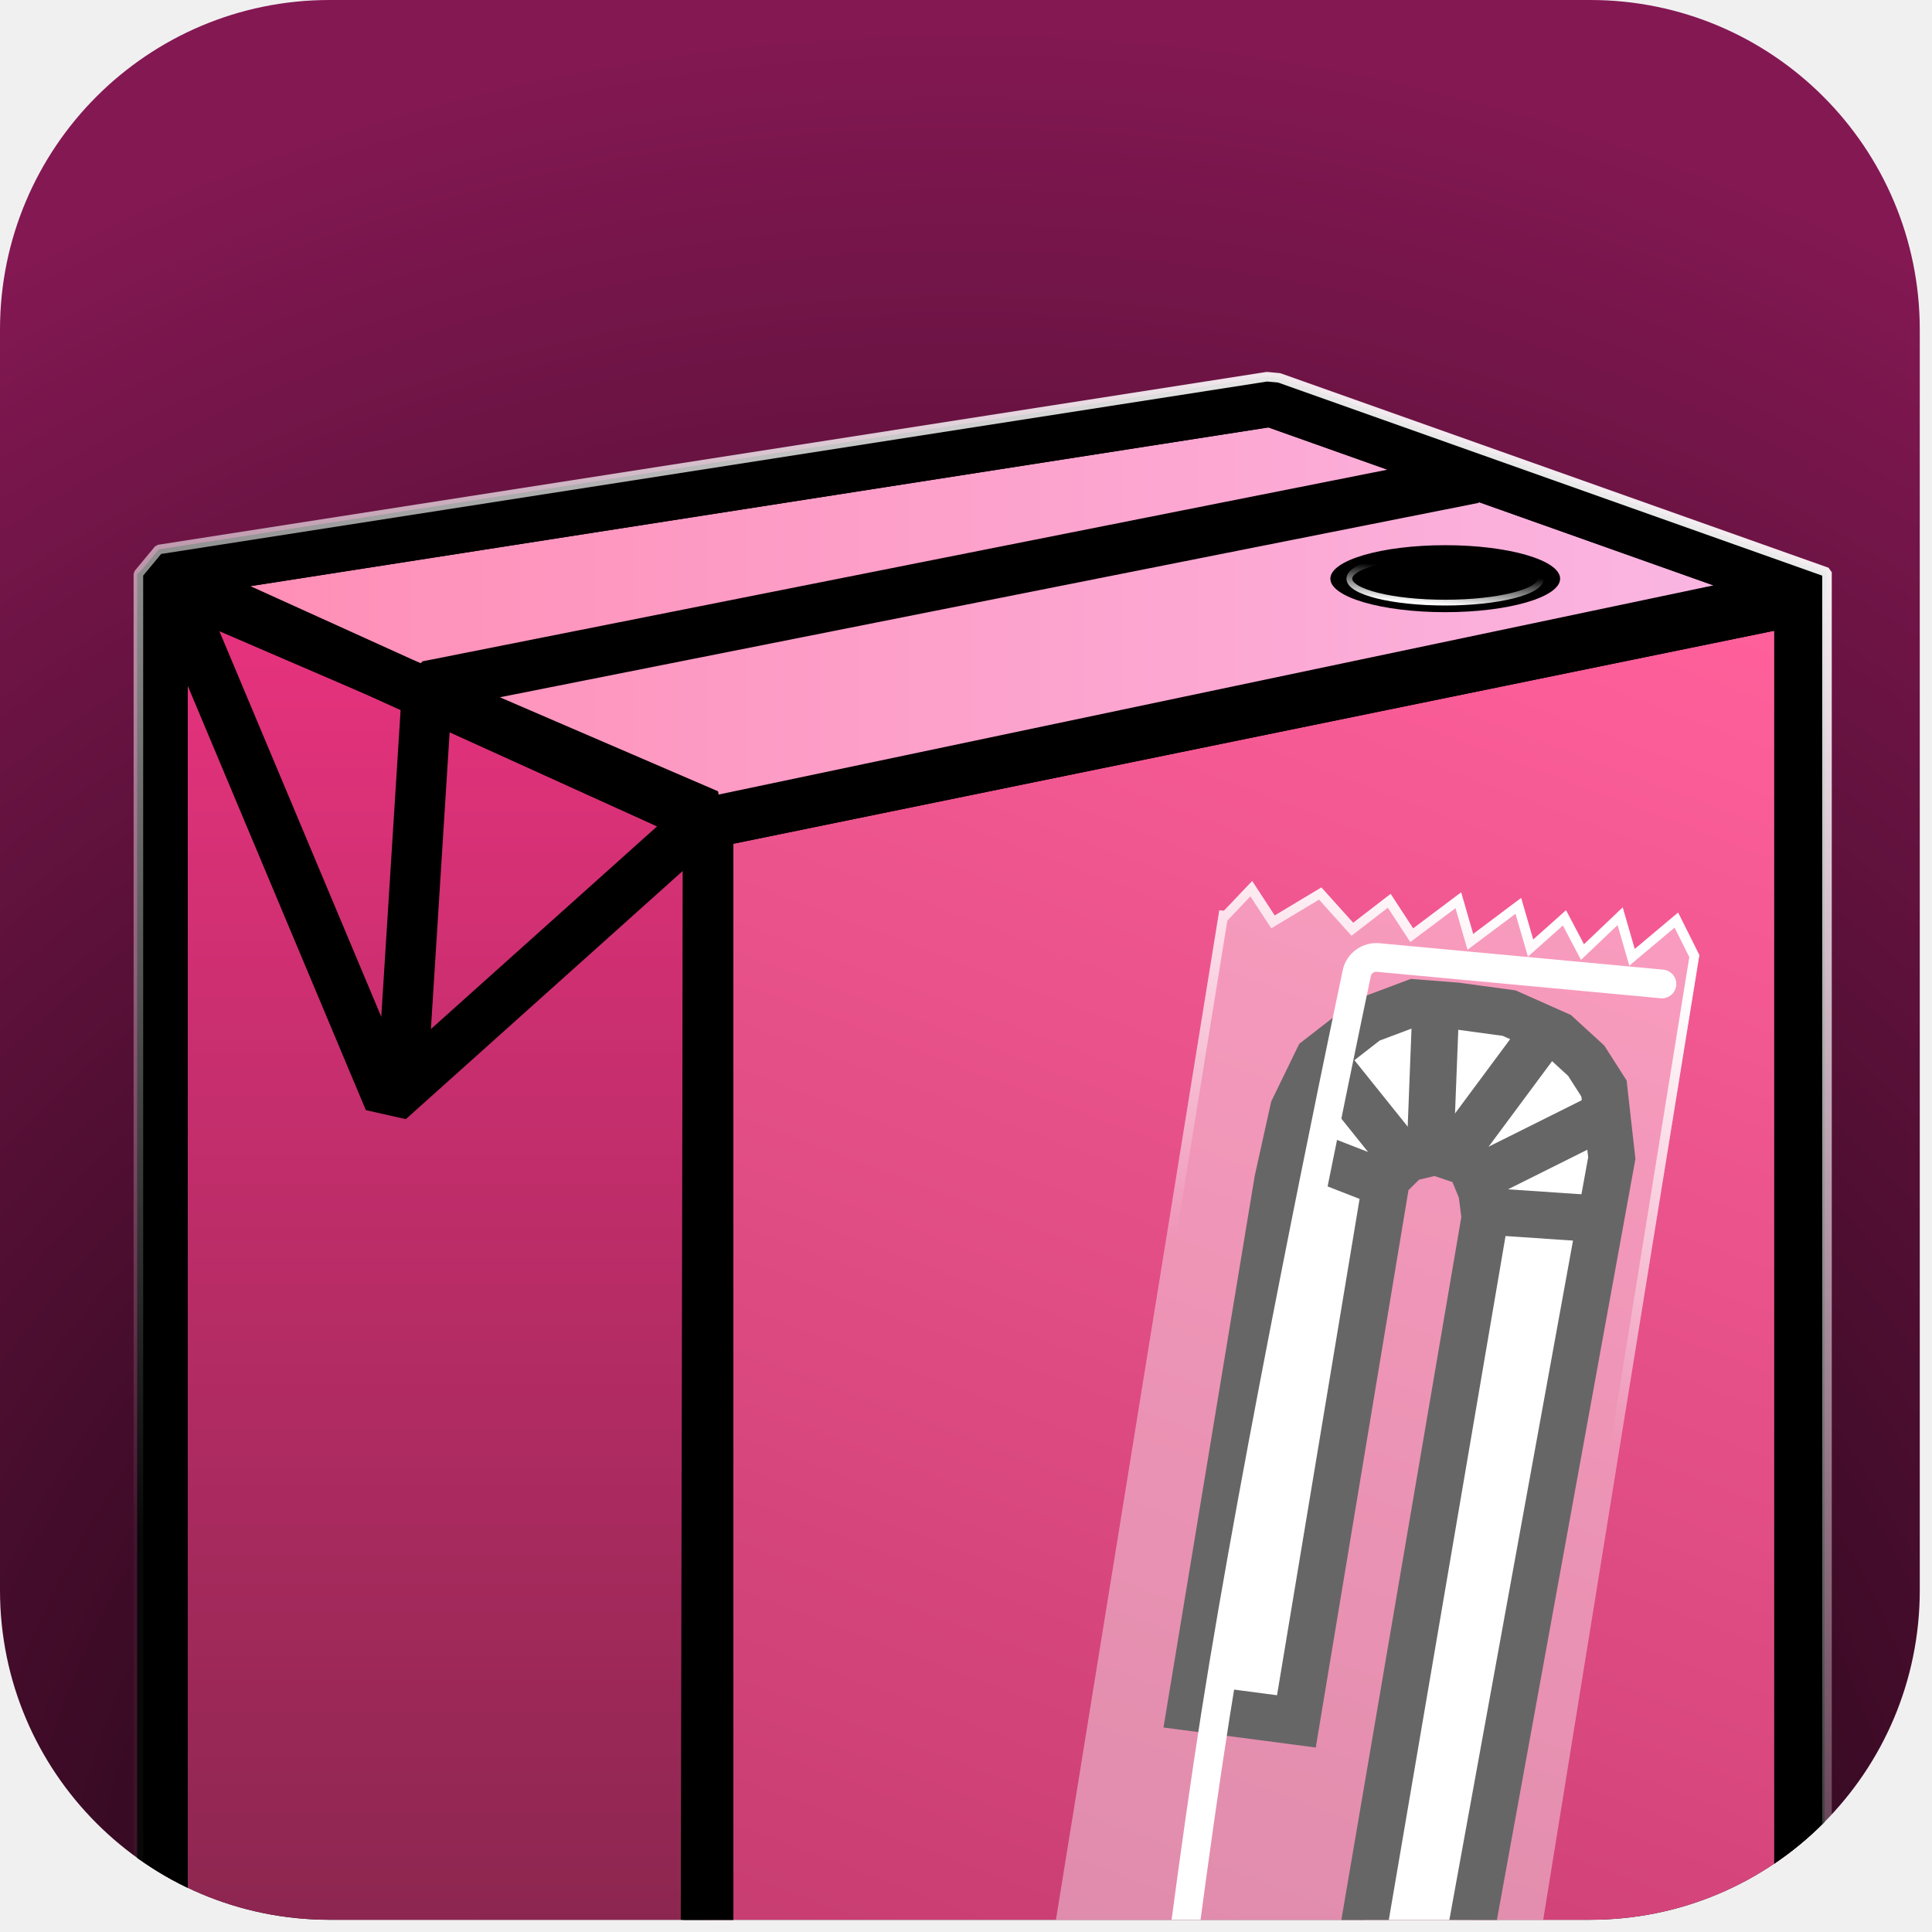
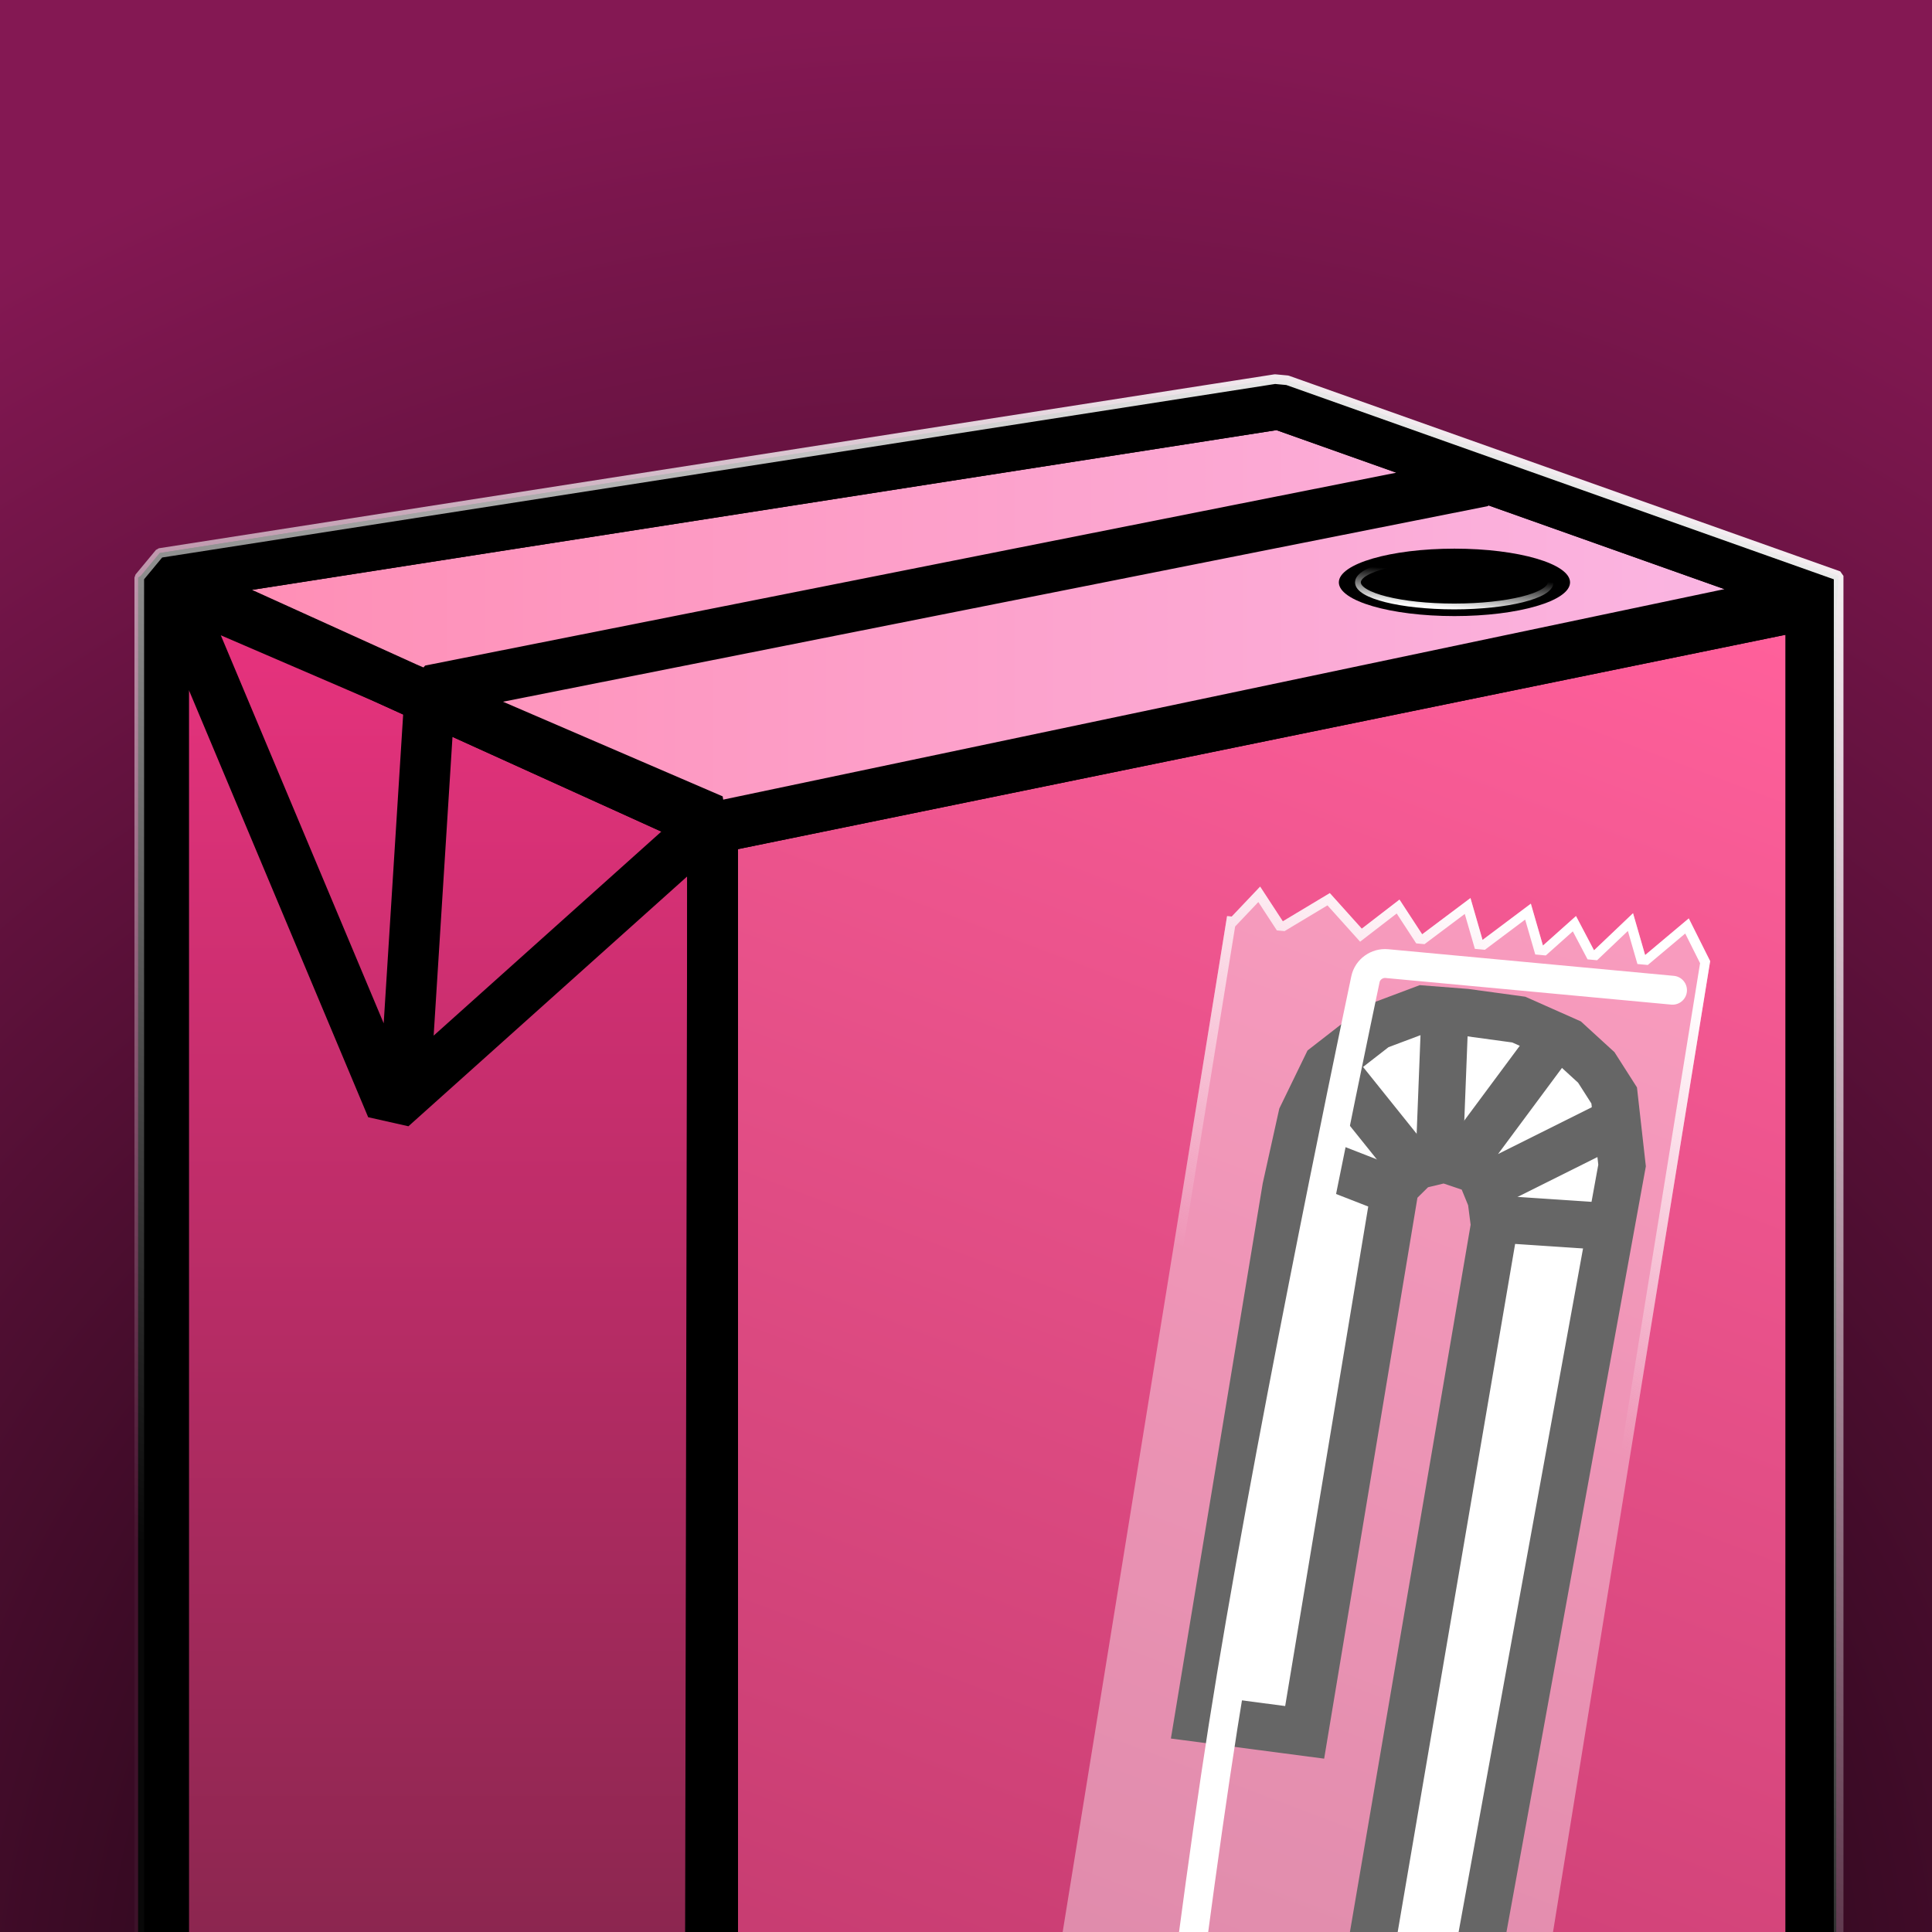
- <svg xmlns="http://www.w3.org/2000/svg" width="79" height="79" viewBox="0 0 79 79" fill="none">
-   <g clip-path="url(#clip0_132_1309)">
-     <path d="M0 0H78.5V78.5H0V0Z" fill="url(#paint0_radial_132_1309)" />
-     <path d="M6.644 100.163V23.467L28.956 33.585V109.582L6.644 100.163Z" fill="url(#paint1_linear_132_1309)" stroke="black" stroke-width="2.058" stroke-linejoin="bevel" />
-     <path d="M73.579 99.307L28.956 109.582V33.632L73.579 24.25V99.307Z" fill="url(#paint2_linear_132_1309)" stroke="black" stroke-width="2.058" stroke-linejoin="bevel" />
-     <path d="M51.963 16.421L6.644 23.487L29.043 33.644L74.362 24.37L51.963 16.421Z" fill="url(#paint3_linear_132_1309)" stroke="black" stroke-width="2.058" stroke-linejoin="bevel" />
-     <path d="M52.308 15.451L74.706 23.4L74.608 24.803V99.307L73.811 100.31L29.188 110.585L29.096 110.558L28.556 110.53L6.244 101.11L5.615 100.163V23.467L5.709 23.405L6.485 22.471L51.805 15.404L52.308 15.451ZM29.985 34.501V108.289L72.551 98.487V25.79L29.985 34.501ZM7.674 99.481L27.779 107.968L27.921 35.61L16.595 45.762L14.96 45.394L7.674 28.036V99.481ZM17.62 42.079L26.87 33.789L18.386 29.94L17.62 42.079ZM15.59 41.578L16.381 29.031L15.19 28.491L8.972 25.812L15.59 41.578ZM60.471 20.561L20.439 28.512L29.363 32.357L29.385 32.489L70.065 23.936L60.464 20.529L60.471 20.561ZM10.238 23.967L16.889 26.982L17.206 27.119L17.273 27.043L56.733 19.205L51.864 17.477L10.238 23.967ZM59.097 22.293C61.691 22.293 63.794 22.907 63.794 23.663C63.793 24.419 61.69 25.032 59.097 25.032C56.503 25.032 54.4 24.419 54.399 23.663C54.399 22.906 56.502 22.293 59.097 22.293Z" fill="black" />
-     <path d="M5.659 99.405V23.467L6.486 22.47L51.805 15.404L52.307 15.451L74.706 23.4V93.729" stroke="url(#paint4_linear_132_1309)" stroke-width="0.391" stroke-linecap="round" stroke-linejoin="bevel" />
-     <path d="M63.004 23.663C63.004 24.203 61.251 24.641 59.089 24.641C56.928 24.641 55.175 24.203 55.175 23.663C55.175 23.122 56.928 22.684 59.089 22.684C61.251 22.684 63.004 23.122 63.004 23.663Z" stroke="url(#paint5_linear_132_1309)" stroke-width="0.235" />
-     <path d="M65.907 47.355L56.658 98.167L52.547 97.672L60.721 49.783L60.585 48.726L60.112 47.569L58.701 47.093L57.542 47.371L56.7 48.203L53.01 70.388L48.68 69.819L52.245 48.264L52.889 45.358L53.889 43.301L55.945 41.703L57.824 40.998L59.55 41.133L61.71 41.427L63.702 42.312L64.86 43.372L65.587 44.509L65.907 47.355Z" fill="white" stroke="black" stroke-width="1.913" />
-     <path d="M65.55 49.852L60.593 49.519" stroke="black" stroke-width="1.913" />
-     <path d="M65.561 45.617L60.492 48.146" stroke="black" stroke-width="1.913" />
-     <path d="M63.067 42.322L59.36 47.318" stroke="black" stroke-width="1.913" />
-     <path d="M52.458 46.775L56.762 48.452" stroke="black" stroke-width="1.913" />
-     <path d="M54.134 43.324L57.322 47.298" stroke="black" stroke-width="1.913" />
-     <path d="M58.704 41.294L58.481 47.02" stroke="black" stroke-width="1.913" />
-     <mask id="path-16-inside-1_132_1309" fill="white">
-       <path d="M58.113 102.221L56.868 100.45L55.848 102.01L54.792 100.256L53.637 101.473L52.716 100.063L51.696 101.623L50.262 99.834L49.243 101.395L47.808 99.605L46.465 100.804L45.355 99.377L43.634 100.54L42.146 99.078L40.803 100.277L40.07 98.884L39.882 98.867L49.858 37.223L50.047 37.241L51.202 36.025L52.123 37.434L54.032 36.288L55.331 37.733L56.864 36.552L57.784 37.962L59.747 36.489L60.238 38.191L62.2 36.718L62.692 38.419L64.035 37.221L64.768 38.613L66.352 37.105L66.844 38.806L68.618 37.316L69.486 39.053L59.51 100.696L58.113 102.221Z" />
+ <svg xmlns="http://www.w3.org/2000/svg" width="367" height="367" viewBox="0 0 367 367" fill="none">
+   <g clip-path="url(#clip0_124_942)">
+     <path d="M0 0H367V367H0V0Z" fill="url(#paint0_radial_124_942)" />
+     <path d="M31.063 468.276V109.711L135.374 157.014V512.314L31.063 468.276Z" fill="url(#paint1_linear_124_942)" stroke="black" stroke-width="9.621" stroke-linejoin="bevel" />
+     <path d="M343.995 464.273L135.374 512.314V157.233L343.995 113.371V464.273Z" fill="url(#paint2_linear_124_942)" stroke="black" stroke-width="9.621" stroke-linejoin="bevel" />
+     <path d="M242.936 76.77L31.063 109.804L135.782 157.291L347.655 113.934L242.936 76.77Z" fill="url(#paint3_linear_124_942)" stroke="black" stroke-width="9.621" stroke-linejoin="bevel" />
+     <path d="M244.546 72.236L349.264 109.399L348.807 115.966V464.273L345.075 468.962L136.453 517.001L136.031 516.877L133.503 516.746L29.192 472.708L26.252 468.275V109.711L26.688 109.429L30.321 105.052L242.195 72.017L244.546 72.236ZM140.184 161.3V506.27L339.184 460.444V120.577L140.184 161.3ZM35.874 465.086L129.871 504.768L130.543 166.481L77.584 213.944L69.938 212.224L35.874 131.072V465.086ZM82.376 196.726L125.628 157.966L85.955 139.977L82.376 196.726ZM72.886 194.389L76.584 135.728L71.071 133.228L41.944 120.679L72.886 194.389ZM282.712 96.129L95.553 133.3L137.277 151.277L137.378 151.896L327.565 111.909L282.682 95.98L282.712 96.129ZM47.872 112.051L79.066 126.196L80.441 126.788L80.756 126.43L265.241 89.79L242.474 81.71L47.872 112.051ZM276.285 104.221C288.413 104.221 298.245 107.089 298.245 110.626C298.244 114.163 288.413 117.03 276.285 117.03C264.157 117.03 254.326 114.163 254.325 110.626C254.325 107.089 264.157 104.221 276.285 104.221Z" fill="black" />
+     <path d="M26.455 464.733V109.711L30.321 105.052L242.195 72.017L244.545 72.236L349.264 109.4V438.198" stroke="url(#paint4_linear_124_942)" stroke-width="1.83" stroke-linecap="round" stroke-linejoin="bevel" />
+     <path d="M294.552 110.626C294.552 113.152 286.359 115.201 276.252 115.201C266.145 115.201 257.952 113.152 257.952 110.626C257.952 108.099 266.145 106.051 276.252 106.051C286.359 106.051 294.552 108.099 294.552 110.626Z" stroke="url(#paint5_linear_124_942)" stroke-width="1.098" />
+     <path d="M308.126 221.396L264.886 458.947L245.668 456.636L283.88 232.743L283.243 227.801L281.033 222.394L274.436 220.169L269.017 221.47L265.08 225.357L247.833 329.075L227.588 326.417L244.255 225.644L247.268 212.057L251.941 202.441L261.553 194.971L270.335 191.673L278.405 192.303L288.504 193.681L297.816 197.815L303.231 202.77L306.628 208.089L308.126 221.396Z" fill="white" stroke="black" stroke-width="8.944" />
+     <path d="M306.455 233.067L283.283 231.508" stroke="black" stroke-width="8.944" />
+     <path d="M306.507 213.267L282.812 225.092" stroke="black" stroke-width="8.944" />
+     <path d="M294.851 197.86L277.516 221.218" stroke="black" stroke-width="8.944" />
+     <path d="M245.25 218.68L265.371 226.52" stroke="black" stroke-width="8.944" />
+     <path d="M253.087 202.546L267.989 221.125" stroke="black" stroke-width="8.944" />
+     <path d="M274.452 193.057L273.408 219.826" stroke="black" stroke-width="8.944" />
+     <mask id="path-15-inside-1_124_942" fill="white">
+       <path d="M271.689 477.9L265.865 469.618L261.101 476.914L256.159 468.714L250.76 474.402L246.453 467.809L241.69 475.105L234.983 466.74L230.219 474.036L223.512 465.671L217.232 471.277L212.042 464.602L203.996 470.044L197.042 463.204L190.761 468.81L187.337 462.3L186.454 462.218L233.094 174.024L233.978 174.106L239.375 168.419L243.681 175.01L243.683 175.011L252.61 169.652L258.681 176.408L265.846 170.886L270.151 177.477L270.153 177.477L279.327 170.594L281.623 178.546L281.624 178.546L290.798 171.663L293.094 179.615L293.095 179.615L299.374 174.01L302.798 180.52L302.8 180.52L310.209 173.472L312.505 181.424L312.506 181.424L320.797 174.459L324.857 182.575L278.217 470.769L271.689 477.9Z" />
    </mask>
-     <path d="M58.113 102.221L56.868 100.45L55.848 102.01L54.792 100.256L53.637 101.473L52.716 100.063L51.696 101.623L50.262 99.834L49.243 101.395L47.808 99.605L46.465 100.804L45.355 99.377L43.634 100.54L42.146 99.078L40.803 100.277L40.07 98.884L39.882 98.867L49.858 37.223L50.047 37.241L51.202 36.025L52.123 37.434L54.032 36.288L55.331 37.733L56.864 36.552L57.784 37.962L59.747 36.489L60.238 38.191L62.2 36.718L62.692 38.419L64.035 37.221L64.768 38.613L66.352 37.105L66.844 38.806L68.618 37.316L69.486 39.053L59.51 100.696L58.113 102.221Z" fill="white" fill-opacity="0.4" />
-     <path d="M58.113 102.221L57.783 102.456L58.056 102.844L58.398 102.47L58.113 102.221ZM56.868 100.45L57.197 100.215L56.87 99.75L56.54 100.255L56.868 100.45ZM55.848 102.01L55.505 102.224L55.821 102.748L56.176 102.205L55.848 102.01ZM54.792 100.256L55.135 100.043L54.878 99.616L54.512 100.001L54.792 100.256ZM53.637 101.473L53.3 101.697L53.563 102.1L53.917 101.727L53.637 101.473ZM52.716 100.063L53.052 99.838L52.73 99.345L52.388 99.868L52.716 100.063ZM51.696 101.623L51.38 101.876L51.714 102.292L52.024 101.818L51.696 101.623ZM50.262 99.834L50.578 99.582L50.243 99.165L49.933 99.64L50.262 99.834ZM49.243 101.395L48.927 101.647L49.261 102.064L49.571 101.589L49.243 101.395ZM47.808 99.605L48.124 99.353L47.874 99.04L47.554 99.326L47.808 99.605ZM46.465 100.804L46.145 101.052L46.395 101.373L46.719 101.084L46.465 100.804ZM45.355 99.377L45.675 99.129L45.458 98.851L45.146 99.062L45.355 99.377ZM43.634 100.54L43.346 100.824L43.568 101.042L43.843 100.856L43.634 100.54ZM42.146 99.078L42.434 98.794L42.178 98.543L41.892 98.798L42.146 99.078ZM40.803 100.277L40.45 100.472L40.675 100.898L41.058 100.556L40.803 100.277ZM40.07 98.884L40.423 98.689L40.333 98.516L40.133 98.498L40.07 98.884ZM39.882 98.867L39.492 98.83L39.429 99.217L39.819 99.253L39.882 98.867ZM49.858 37.223L49.92 36.837L49.531 36.801L49.468 37.187L49.858 37.223ZM50.047 37.241L49.984 37.627L50.184 37.646L50.327 37.496L50.047 37.241ZM51.202 36.025L51.538 35.8L51.275 35.398L50.922 35.77L51.202 36.025ZM52.123 37.434L51.786 37.659L51.983 37.96L52.312 37.762L52.123 37.434ZM54.032 36.288L54.335 36.021L54.128 35.79L53.843 35.961L54.032 36.288ZM55.331 37.733L55.028 38.001L55.264 38.263L55.562 38.033L55.331 37.733ZM56.864 36.552L57.2 36.328L56.978 35.987L56.633 36.253L56.864 36.552ZM57.784 37.962L57.448 38.187L57.667 38.522L58.011 38.265L57.784 37.962ZM59.747 36.489L60.127 36.361L59.978 35.843L59.521 36.186L59.747 36.489ZM60.238 38.191L59.857 38.319L60.007 38.837L60.464 38.494L60.238 38.191ZM62.2 36.718L62.581 36.59L62.431 36.072L61.974 36.415L62.2 36.718ZM62.692 38.419L62.312 38.548L62.477 39.119L62.947 38.699L62.692 38.419ZM64.035 37.221L64.388 37.025L64.164 36.599L63.78 36.941L64.035 37.221ZM64.768 38.613L64.415 38.809L64.647 39.25L65.033 38.883L64.768 38.613ZM66.352 37.105L66.733 36.977L66.561 36.384L66.088 36.835L66.352 37.105ZM66.844 38.806L66.463 38.935L66.623 39.486L67.089 39.094L66.844 38.806ZM68.618 37.316L68.974 37.127L68.762 36.701L68.373 37.028L68.618 37.316ZM69.486 39.053L69.875 39.089L69.895 38.969L69.842 38.864L69.486 39.053ZM59.51 100.696L59.795 100.945L59.88 100.852L59.899 100.732L59.51 100.696ZM58.113 102.221L58.442 101.987L57.197 100.215L56.868 100.45L56.538 100.684L57.783 102.456L58.113 102.221ZM56.868 100.45L56.54 100.255L55.52 101.816L55.848 102.01L56.176 102.205L57.196 100.644L56.868 100.45ZM55.848 102.01L56.191 101.797L55.135 100.043L54.792 100.256L54.449 100.47L55.505 102.224L55.848 102.01ZM54.792 100.256L54.512 100.001L53.356 101.218L53.637 101.473L53.917 101.727L55.072 100.511L54.792 100.256ZM53.637 101.473L53.973 101.248L53.052 99.838L52.716 100.063L52.38 100.287L53.3 101.697L53.637 101.473ZM52.716 100.063L52.388 99.868L51.368 101.429L51.696 101.623L52.024 101.818L53.044 100.257L52.716 100.063ZM51.696 101.623L52.012 101.371L50.578 99.582L50.262 99.834L49.946 100.086L51.38 101.876L51.696 101.623ZM50.262 99.834L49.933 99.64L48.915 101.201L49.243 101.395L49.571 101.589L50.59 100.028L50.262 99.834ZM49.243 101.395L49.559 101.143L48.124 99.353L47.808 99.605L47.492 99.858L48.927 101.647L49.243 101.395ZM47.808 99.605L47.554 99.326L46.21 100.524L46.465 100.804L46.719 101.084L48.063 99.885L47.808 99.605ZM46.465 100.804L46.784 100.556L45.675 99.129L45.355 99.377L45.036 99.625L46.145 101.052L46.465 100.804ZM45.355 99.377L45.146 99.062L43.425 100.225L43.634 100.54L43.843 100.856L45.564 99.692L45.355 99.377ZM43.634 100.54L43.922 100.257L42.434 98.794L42.146 99.078L41.858 99.361L43.346 100.824L43.634 100.54ZM42.146 99.078L41.892 98.798L40.549 99.997L40.803 100.277L41.058 100.556L42.401 99.357L42.146 99.078ZM40.803 100.277L41.157 100.081L40.423 98.689L40.07 98.884L39.717 99.08L40.45 100.472L40.803 100.277ZM40.07 98.884L40.133 98.498L39.944 98.48L39.882 98.867L39.819 99.253L40.008 99.271L40.07 98.884ZM39.882 98.867L40.272 98.903L50.248 37.26L49.858 37.223L49.468 37.187L39.492 98.83L39.882 98.867ZM49.858 37.223L49.795 37.61L49.984 37.627L50.047 37.241L50.109 36.855L49.92 36.837L49.858 37.223ZM50.047 37.241L50.327 37.496L51.482 36.279L51.202 36.025L50.922 35.77L49.766 36.986L50.047 37.241ZM51.202 36.025L50.865 36.249L51.786 37.659L52.123 37.434L52.459 37.21L51.538 35.8L51.202 36.025ZM52.123 37.434L52.312 37.762L54.221 36.616L54.032 36.288L53.843 35.961L51.933 37.107L52.123 37.434ZM54.032 36.288L53.729 36.556L55.028 38.001L55.331 37.733L55.634 37.466L54.335 36.021L54.032 36.288ZM55.331 37.733L55.562 38.033L57.094 36.852L56.864 36.552L56.633 36.253L55.1 37.434L55.331 37.733ZM56.864 36.552L56.528 36.777L57.448 38.187L57.784 37.962L58.121 37.738L57.2 36.328L56.864 36.552ZM57.784 37.962L58.011 38.265L59.973 36.792L59.747 36.489L59.521 36.186L57.558 37.659L57.784 37.962ZM59.747 36.489L59.367 36.617L59.857 38.319L60.238 38.191L60.618 38.063L60.127 36.361L59.747 36.489ZM60.238 38.191L60.464 38.494L62.427 37.021L62.2 36.718L61.974 36.415L60.011 37.888L60.238 38.191ZM62.2 36.718L61.82 36.846L62.312 38.548L62.692 38.419L63.072 38.291L62.581 36.59L62.2 36.718ZM62.692 38.419L62.947 38.699L64.29 37.5L64.035 37.221L63.78 36.941L62.437 38.14L62.692 38.419ZM64.035 37.221L63.682 37.416L64.415 38.809L64.768 38.613L65.121 38.417L64.388 37.025L64.035 37.221ZM64.768 38.613L65.033 38.883L66.617 37.375L66.352 37.105L66.088 36.835L64.503 38.343L64.768 38.613ZM66.352 37.105L65.972 37.233L66.463 38.935L66.844 38.806L67.224 38.678L66.733 36.977L66.352 37.105ZM66.844 38.806L67.089 39.094L68.863 37.604L68.618 37.316L68.373 37.028L66.599 38.518L66.844 38.806ZM68.618 37.316L68.261 37.505L69.129 39.242L69.486 39.053L69.842 38.864L68.974 37.127L68.618 37.316ZM69.486 39.053L69.096 39.016L59.12 100.66L59.51 100.696L59.899 100.732L69.875 39.089L69.486 39.053ZM59.51 100.696L59.224 100.447L57.827 101.972L58.113 102.221L58.398 102.47L59.795 100.945L59.51 100.696Z" fill="url(#paint6_linear_132_1309)" mask="url(#path-16-inside-1_132_1309)" />
-     <path d="M67.957 40.234L56.352 39.153C55.947 39.115 55.564 39.388 55.48 39.788C54.737 43.317 51.392 59.367 49.697 70.15C48.042 80.67 46.233 97.141 46.233 97.141" stroke="white" stroke-width="1.174" stroke-linecap="round" />
+     <path d="M271.689 477.9L265.865 469.618L261.101 476.914L256.159 468.714L250.76 474.402L246.453 467.809L241.69 475.105L234.983 466.74L230.219 474.036L223.512 465.671L217.232 471.277L212.042 464.602L203.996 470.044L197.042 463.204L190.761 468.81L187.337 462.3L186.454 462.218L233.094 174.024L233.978 174.106L239.375 168.419L243.681 175.01L243.683 175.011L252.61 169.652L258.681 176.408L265.846 170.886L270.151 177.477L270.153 177.477L279.327 170.594L281.623 178.546L281.624 178.546L290.798 171.663L293.094 179.615L293.095 179.615L299.374 174.01L302.798 180.52L302.8 180.52L310.209 173.472L312.505 181.424L312.506 181.424L320.797 174.459L324.857 182.575L278.217 470.769L271.689 477.9Z" fill="white" fill-opacity="0.4" />
+     <path d="M271.689 477.9L270.149 478.997L271.425 480.811L273.024 479.064L271.689 477.9ZM265.865 469.618L267.405 468.522L265.875 466.346L264.331 468.71L265.865 469.618ZM261.101 476.914L259.497 477.912L260.975 480.364L262.635 477.821L261.101 476.914ZM256.159 468.714L257.762 467.715L256.56 465.719L254.848 467.523L256.159 468.714ZM250.76 474.402L249.188 475.451L250.418 477.334L252.07 475.592L250.76 474.402ZM246.453 467.809L248.025 466.759L246.517 464.452L244.919 466.901L246.453 467.809ZM241.69 475.105L240.213 476.284L241.775 478.233L243.224 476.012L241.69 475.105ZM234.983 466.74L236.461 465.56L234.898 463.612L233.449 465.832L234.983 466.74ZM230.219 474.036L228.742 475.215L230.304 477.163L231.753 474.943L230.219 474.036ZM223.512 465.671L224.99 464.492L223.817 463.029L222.322 464.364L223.512 465.671ZM217.232 471.277L215.739 472.437L216.905 473.938L218.422 472.584L217.232 471.277ZM212.042 464.602L213.535 463.442L212.525 462.142L211.066 463.129L212.042 464.602ZM203.996 470.044L202.649 471.368L203.686 472.387L204.973 471.517L203.996 470.044ZM197.042 463.204L198.389 461.88L197.191 460.702L195.851 461.897L197.042 463.204ZM190.761 468.81L189.11 469.725L190.158 471.718L191.952 470.117L190.761 468.81ZM187.337 462.3L188.988 461.385L188.565 460.581L187.629 460.493L187.337 462.3ZM186.454 462.218L184.632 462.048L184.339 463.854L186.162 464.024L186.454 462.218ZM233.094 174.024L233.386 172.217L231.564 172.048L231.272 173.854L233.094 174.024ZM233.978 174.106L233.685 175.913L234.621 176L235.288 175.297L233.978 174.106ZM239.375 168.419L240.947 167.369L239.717 165.487L238.065 167.228L239.375 168.419ZM243.681 175.01L242.109 176.06L242.552 176.739L243.388 176.817L243.681 175.01ZM243.683 175.011L243.39 176.817L244.014 176.875L244.568 176.543L243.683 175.011ZM252.61 169.652L254.027 168.402L253.056 167.321L251.725 168.12L252.61 169.652ZM258.681 176.408L257.264 177.659L258.365 178.884L259.76 177.808L258.681 176.408ZM265.846 170.886L267.417 169.836L266.378 168.244L264.767 169.486L265.846 170.886ZM270.151 177.477L268.579 178.527L269.023 179.206L269.859 179.284L270.151 177.477ZM270.153 177.477L269.861 179.284L270.598 179.353L271.211 178.893L270.153 177.477ZM279.327 170.594L281.105 169.995L280.406 167.575L278.269 169.178L279.327 170.594ZM281.623 178.546L279.845 179.146L280.162 180.244L281.331 180.353L281.623 178.546ZM281.624 178.546L281.331 180.353L282.069 180.422L282.681 179.962L281.624 178.546ZM290.798 171.663L292.576 171.064L291.877 168.644L289.74 170.247L290.798 171.663ZM293.094 179.615L291.316 180.215L291.633 181.313L292.801 181.422L293.094 179.615ZM293.095 179.615L292.802 181.422L293.638 181.5L294.285 180.922L293.095 179.615ZM299.374 174.01L301.025 173.096L299.977 171.102L298.184 172.703L299.374 174.01ZM302.798 180.52L301.147 181.434L301.57 182.239L302.505 182.326L302.798 180.52ZM302.8 180.52L302.507 182.326L303.381 182.408L304.037 181.783L302.8 180.52ZM310.209 173.472L311.987 172.873L311.187 170.101L308.971 172.208L310.209 173.472ZM312.505 181.424L310.727 182.024L311.044 183.122L312.212 183.231L312.505 181.424ZM312.506 181.424L312.213 183.231L313.014 183.306L313.65 182.771L312.506 181.424ZM320.797 174.459L322.463 173.574L321.469 171.586L319.652 173.112L320.797 174.459ZM324.857 182.575L326.68 182.745L326.77 182.183L326.524 181.691L324.857 182.575ZM278.217 470.769L279.553 471.933L279.949 471.501L280.04 470.939L278.217 470.769ZM271.689 477.9L273.229 476.804L267.405 468.522L265.865 469.618L264.325 470.714L270.149 478.997L271.689 477.9ZM265.865 469.618L264.331 468.71L259.567 476.006L261.101 476.914L262.635 477.821L267.399 470.526L265.865 469.618ZM261.101 476.914L262.705 475.915L257.762 467.715L256.159 468.714L254.555 469.712L259.497 477.912L261.101 476.914ZM256.159 468.714L254.848 467.523L249.45 473.211L250.76 474.402L252.07 475.592L257.469 469.904L256.159 468.714ZM250.76 474.402L252.332 473.352L248.025 466.759L246.453 467.809L244.881 468.859L249.188 475.451L250.76 474.402ZM246.453 467.809L244.919 466.901L240.156 474.197L241.69 475.105L243.224 476.012L247.987 468.717L246.453 467.809ZM241.69 475.105L243.168 473.925L236.461 465.56L234.983 466.74L233.505 467.92L240.213 476.284L241.69 475.105ZM234.983 466.74L233.449 465.832L228.685 473.128L230.219 474.036L231.753 474.943L236.517 467.648L234.983 466.74ZM230.219 474.036L231.697 472.856L224.99 464.492L223.512 465.671L222.034 466.851L228.742 475.215L230.219 474.036ZM223.512 465.671L222.322 464.364L216.041 469.97L217.232 471.277L218.422 472.584L224.703 466.978L223.512 465.671ZM217.232 471.277L218.725 470.117L213.535 463.442L212.042 464.602L210.549 465.762L215.739 472.437L217.232 471.277ZM212.042 464.602L211.066 463.129L203.019 468.57L203.996 470.044L204.973 471.517L213.019 466.076L212.042 464.602ZM203.996 470.044L205.343 468.72L198.389 461.88L197.042 463.204L195.695 464.528L202.649 471.368L203.996 470.044ZM197.042 463.204L195.851 461.897L189.571 467.503L190.761 468.81L191.952 470.117L198.232 464.511L197.042 463.204ZM190.761 468.81L192.412 467.896L188.988 461.385L187.337 462.3L185.686 463.215L189.11 469.725L190.761 468.81ZM187.337 462.3L187.629 460.493L186.746 460.411L186.454 462.218L186.162 464.024L187.044 464.106L187.337 462.3ZM186.454 462.218L188.276 462.387L234.916 174.194L233.094 174.024L231.272 173.854L184.632 462.048L186.454 462.218ZM233.094 174.024L232.802 175.83L233.685 175.913L233.978 174.106L234.27 172.3L233.386 172.217L233.094 174.024ZM233.978 174.106L235.288 175.297L240.686 169.61L239.375 168.419L238.065 167.228L232.667 172.916L233.978 174.106ZM239.375 168.419L237.803 169.468L242.109 176.06L243.681 175.01L245.253 173.961L240.947 167.369L239.375 168.419ZM243.681 175.01L243.388 176.817L243.39 176.817L243.683 175.011L243.975 173.204L243.973 173.204L243.681 175.01ZM243.683 175.011L244.568 176.543L253.495 171.184L252.61 169.652L251.725 168.12L242.798 173.479L243.683 175.011ZM252.61 169.652L251.192 170.903L257.264 177.659L258.681 176.408L260.099 175.158L254.027 168.402L252.61 169.652ZM258.681 176.408L259.76 177.808L266.924 172.286L265.846 170.886L264.767 169.486L257.603 175.008L258.681 176.408ZM265.846 170.886L264.274 171.935L268.579 178.527L270.151 177.477L271.723 176.428L267.417 169.836L265.846 170.886ZM270.151 177.477L269.859 179.284L269.861 179.284L270.153 177.477L270.445 175.671L270.443 175.671L270.151 177.477ZM270.153 177.477L271.211 178.893L280.385 172.01L279.327 170.594L278.269 169.178L269.095 176.062L270.153 177.477ZM279.327 170.594L277.549 171.193L279.845 179.146L281.623 178.546L283.401 177.947L281.105 169.995L279.327 170.594ZM281.623 178.546L281.331 180.353L281.331 180.353L281.624 178.546L281.916 176.74L281.915 176.74L281.623 178.546ZM281.624 178.546L282.681 179.962L291.855 173.079L290.798 171.663L289.74 170.247L280.566 177.131L281.624 178.546ZM290.798 171.663L289.02 172.262L291.316 180.215L293.094 179.615L294.872 179.016L292.576 171.064L290.798 171.663ZM293.094 179.615L292.801 181.422L292.802 181.422L293.095 179.615L293.387 177.809L293.386 177.809L293.094 179.615ZM293.095 179.615L294.285 180.922L300.565 175.317L299.374 174.01L298.184 172.703L291.904 178.308L293.095 179.615ZM299.374 174.01L297.723 174.925L301.147 181.434L302.798 180.52L304.449 179.605L301.025 173.096L299.374 174.01ZM302.798 180.52L302.505 182.326L302.507 182.326L302.8 180.52L303.092 178.713L303.09 178.713L302.798 180.52ZM302.8 180.52L304.037 181.783L311.446 174.735L310.209 173.472L308.971 172.208L301.562 179.256L302.8 180.52ZM310.209 173.472L308.431 174.071L310.727 182.024L312.505 181.424L314.283 180.825L311.987 172.873L310.209 173.472ZM312.505 181.424L312.212 183.231L312.213 183.231L312.506 181.424L312.798 179.618L312.797 179.618L312.505 181.424ZM312.506 181.424L313.65 182.771L321.941 175.805L320.797 174.459L319.652 173.112L311.361 180.078L312.506 181.424ZM320.797 174.459L319.13 175.343L323.191 183.46L324.857 182.575L326.524 181.691L322.463 173.574L320.797 174.459ZM324.857 182.575L323.035 182.406L276.395 470.599L278.217 470.769L280.04 470.939L326.68 182.745L324.857 182.575ZM278.217 470.769L276.882 469.605L270.354 476.736L271.689 477.9L273.024 479.064L279.553 471.933L278.217 470.769Z" fill="url(#paint6_linear_124_942)" mask="url(#path-15-inside-1_124_942)" />
+     <path d="M317.708 188.101L263.454 183.045C261.56 182.868 259.771 184.147 259.378 186.014C255.906 202.514 240.267 277.551 232.339 327.963C224.605 377.143 216.147 454.15 216.147 454.15" stroke="white" stroke-width="5.489" stroke-linecap="round" />
  </g>
  <defs>
-     <radialGradient id="paint0_radial_132_1309" cx="0" cy="0" r="1" gradientUnits="userSpaceOnUse" gradientTransform="translate(39.3569 83.9544) rotate(-90) scale(83.9544)">
+     <radialGradient id="paint0_radial_124_942" cx="0" cy="0" r="1" gradientUnits="userSpaceOnUse" gradientTransform="translate(184 392.5) rotate(-90) scale(392.5)">
      <stop />
      <stop offset="1" stop-color="#841853" />
    </radialGradient>
-     <linearGradient id="paint1_linear_132_1309" x1="17.8" y1="23.467" x2="17.8" y2="109.582" gradientUnits="userSpaceOnUse">
+     <linearGradient id="paint1_linear_124_942" x1="83.218" y1="109.711" x2="83.218" y2="512.314" gradientUnits="userSpaceOnUse">
      <stop stop-color="#EA337F" />
      <stop offset="1" stop-color="#571F35" />
    </linearGradient>
-     <linearGradient id="paint2_linear_132_1309" x1="68.288" y1="24.25" x2="37.561" y2="105.472" gradientUnits="userSpaceOnUse">
+     <linearGradient id="paint2_linear_124_942" x1="319.258" y1="113.371" x2="175.602" y2="493.099" gradientUnits="userSpaceOnUse">
      <stop stop-color="#FF609B" />
      <stop offset="1" stop-color="#B43063" />
    </linearGradient>
-     <linearGradient id="paint3_linear_132_1309" x1="6.644" y1="25.032" x2="74.362" y2="25.032" gradientUnits="userSpaceOnUse">
+     <linearGradient id="paint3_linear_124_942" x1="31.063" y1="117.031" x2="347.655" y2="117.031" gradientUnits="userSpaceOnUse">
      <stop stop-color="#FF8CB3" />
      <stop offset="1" stop-color="#FAB8E5" />
    </linearGradient>
-     <linearGradient id="paint4_linear_132_1309" x1="53.609" y1="8.788" x2="27.775" y2="71.809" gradientUnits="userSpaceOnUse">
+     <linearGradient id="paint4_linear_124_942" x1="250.632" y1="41.085" x2="129.851" y2="335.717" gradientUnits="userSpaceOnUse">
      <stop stop-color="white" />
      <stop offset="1" stop-color="white" stop-opacity="0.03" />
    </linearGradient>
-     <linearGradient id="paint5_linear_132_1309" x1="58.105" y1="24.641" x2="58.225" y2="23.24" gradientUnits="userSpaceOnUse">
+     <linearGradient id="paint5_linear_124_942" x1="271.65" y1="115.201" x2="272.212" y2="108.648" gradientUnits="userSpaceOnUse">
      <stop stop-color="white" />
      <stop offset="1" stop-color="white" stop-opacity="0" />
    </linearGradient>
-     <linearGradient id="paint6_linear_132_1309" x1="66.775" y1="39.566" x2="59.271" y2="55.893" gradientUnits="userSpaceOnUse">
+     <linearGradient id="paint6_linear_124_942" x1="312.185" y1="184.976" x2="277.101" y2="261.308" gradientUnits="userSpaceOnUse">
      <stop stop-color="white" />
      <stop offset="1" stop-color="#FCFCFC" stop-opacity="0" />
    </linearGradient>
-     <clipPath id="clip0_132_1309">
-       <rect width="78.5" height="78.5" rx="13.476" fill="white" />
+     <clipPath id="clip0_124_942">
+       <rect width="367" height="367" fill="white" />
    </clipPath>
  </defs>
</svg>
